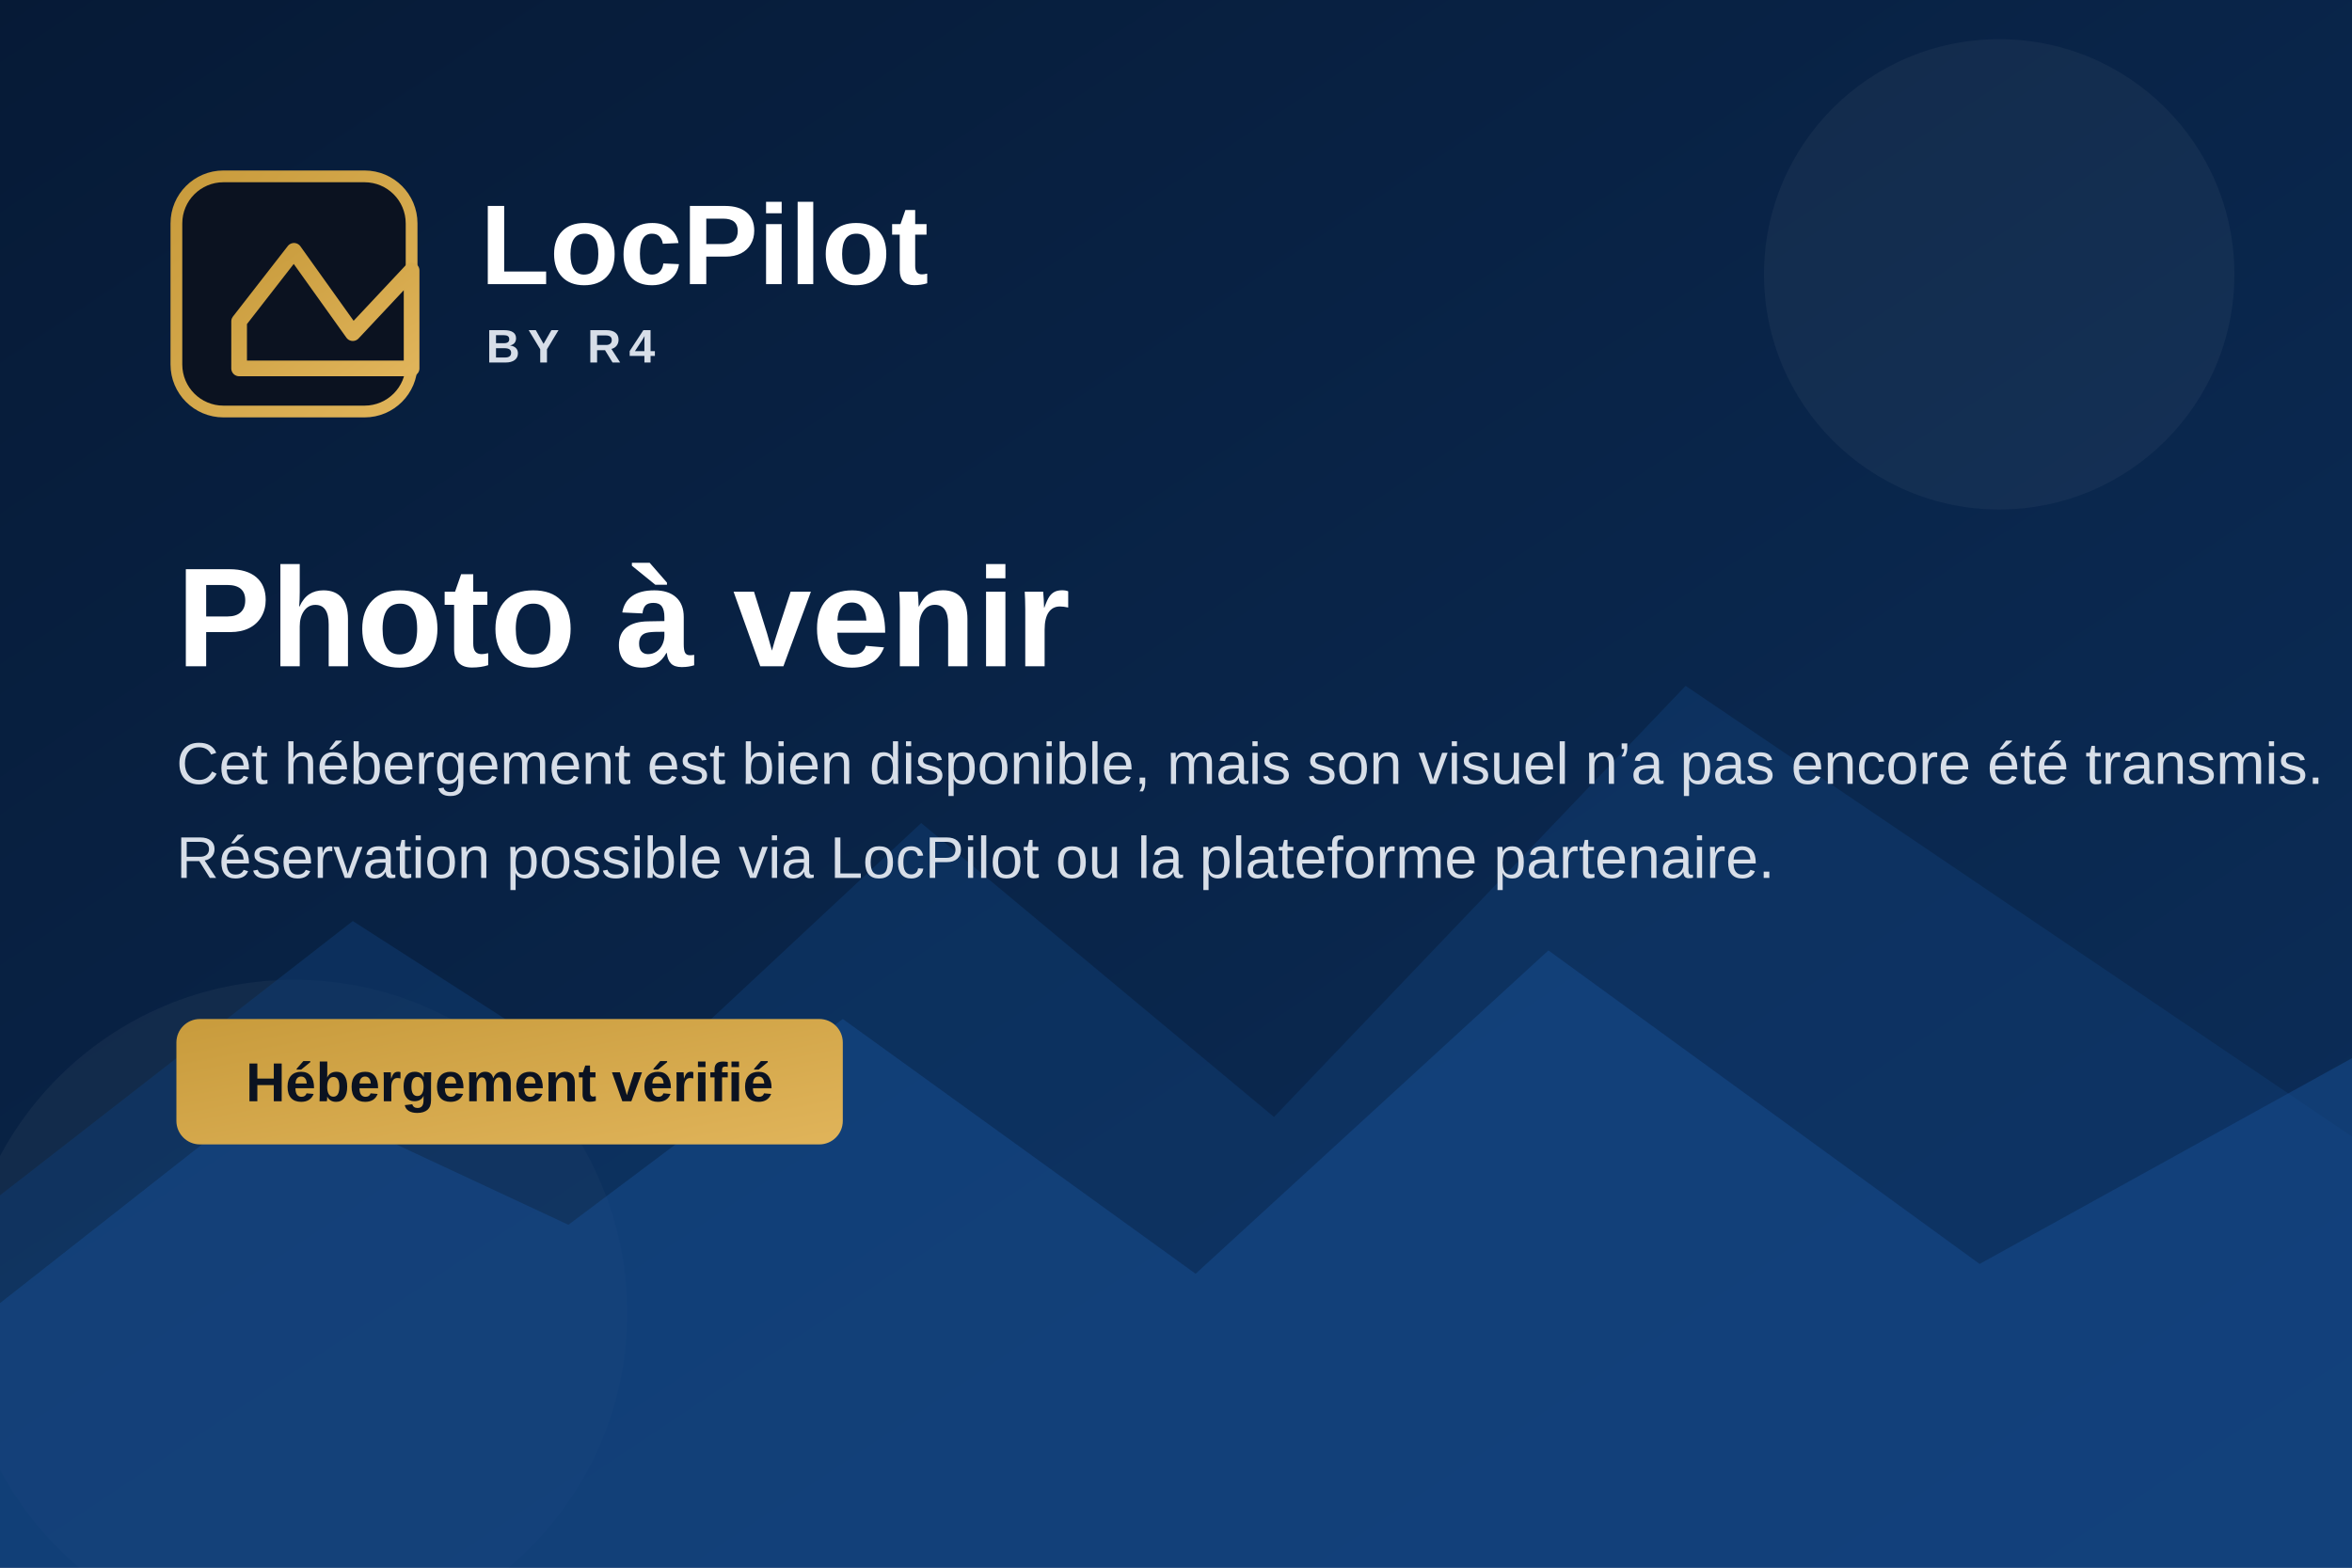
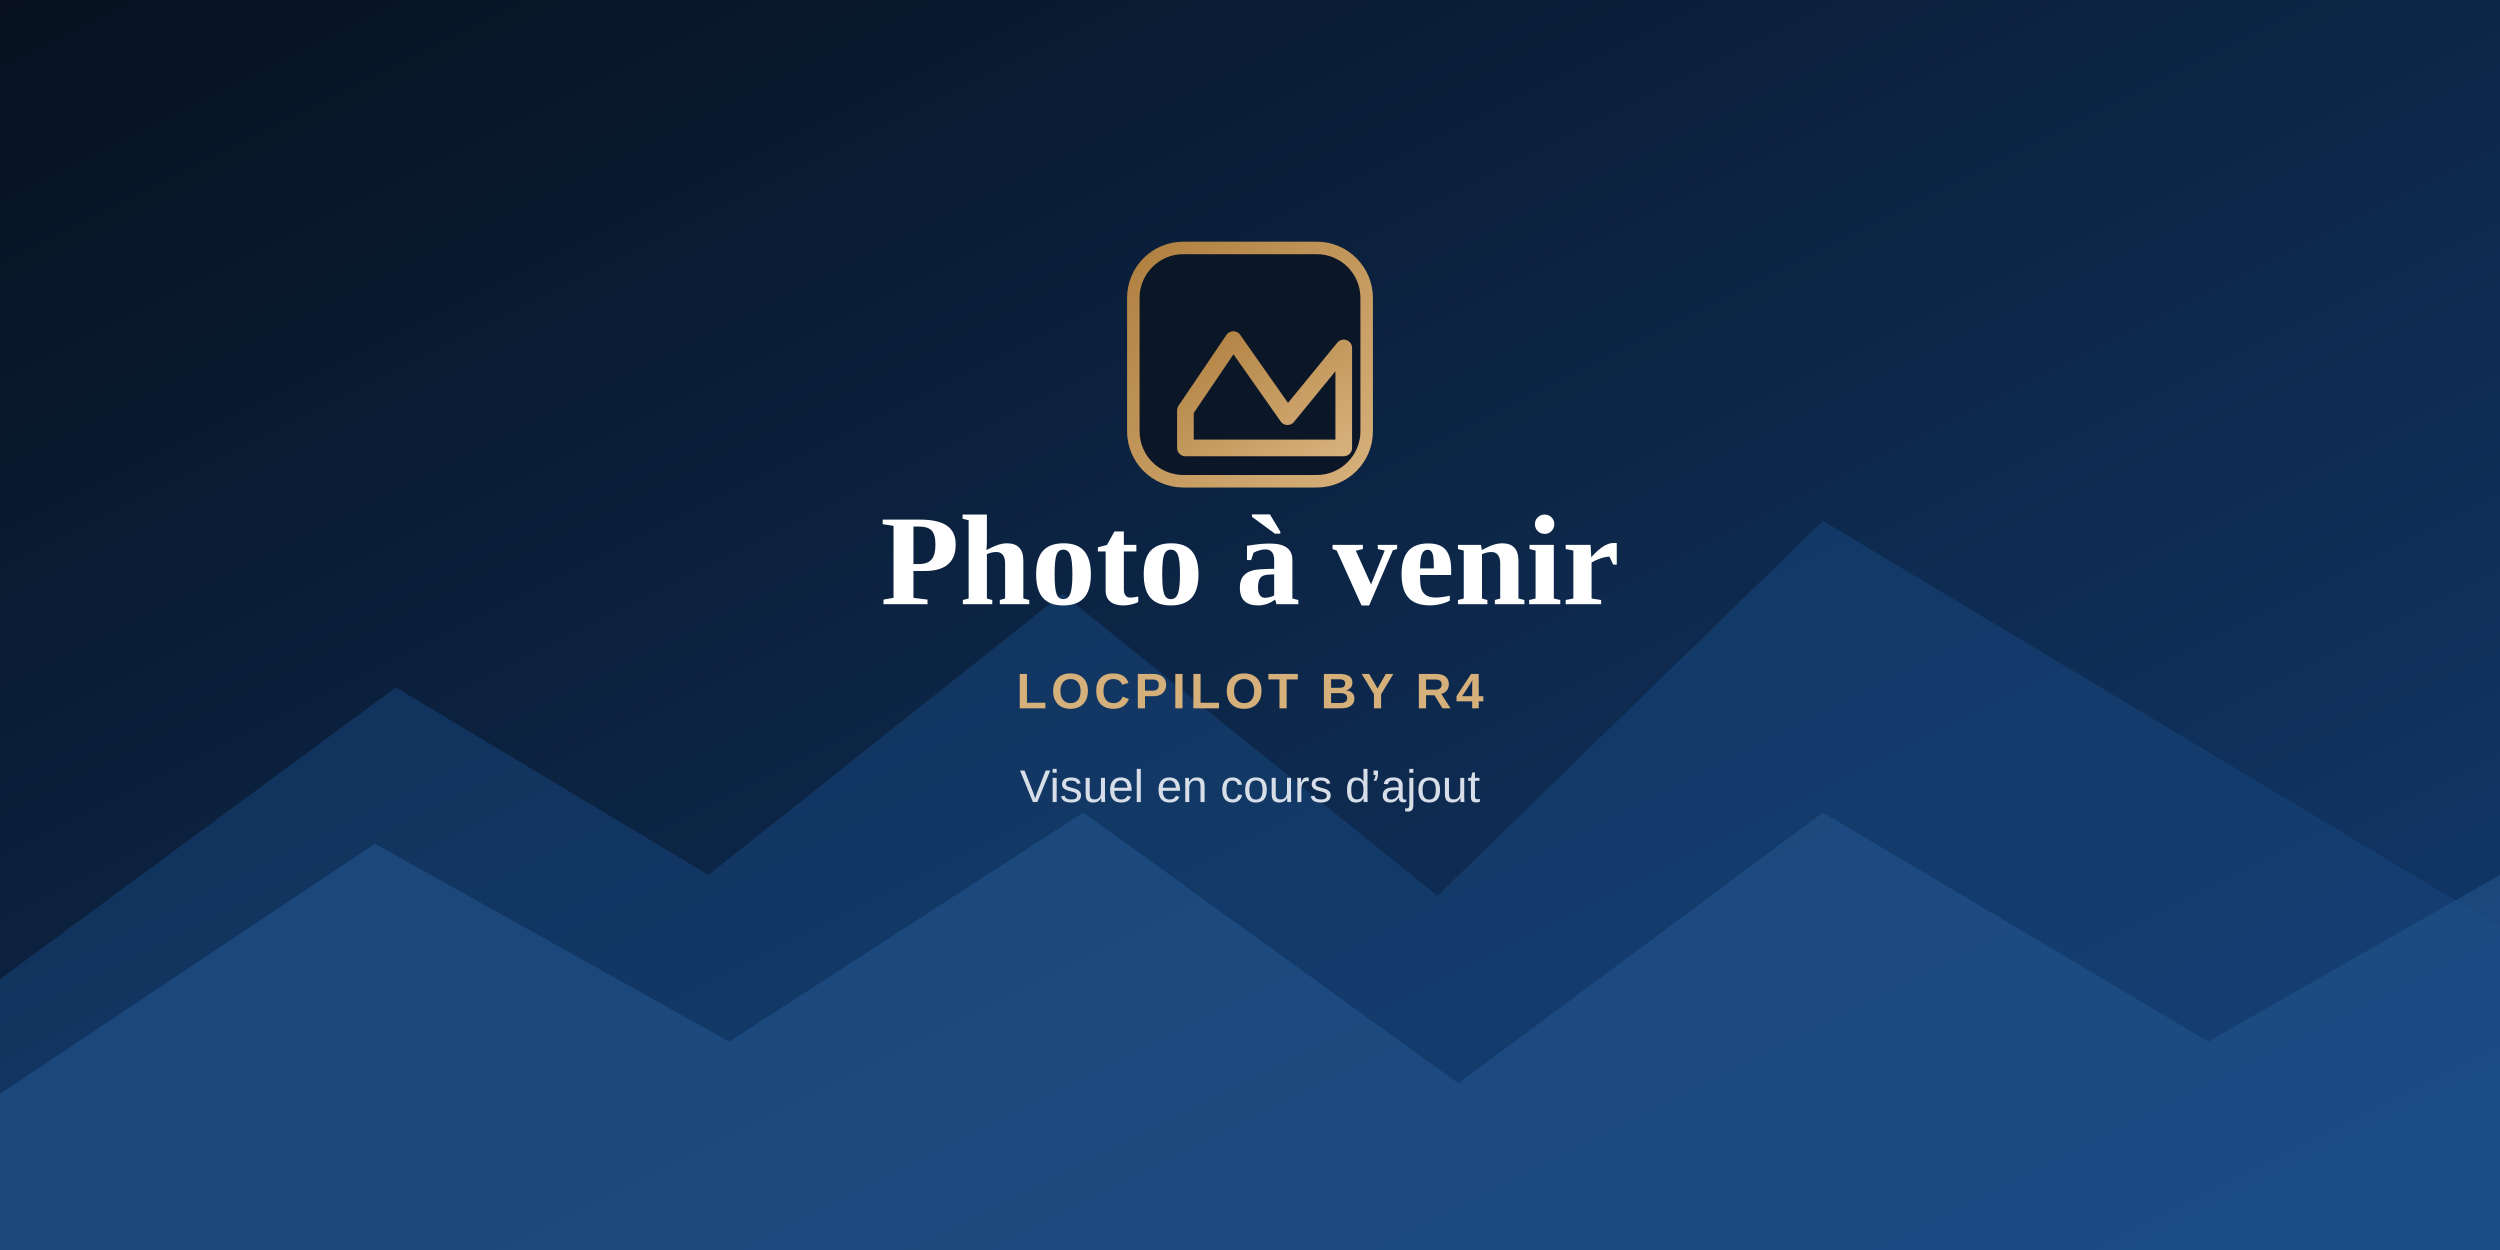
- <svg xmlns="http://www.w3.org/2000/svg" width="1200" height="800" viewBox="0 0 1200 800" role="img" aria-labelledby="title desc">
+ <svg xmlns="http://www.w3.org/2000/svg" width="1200" height="600" viewBox="0 0 1200 600">
  <defs>
    <linearGradient id="bg" x1="0" y1="0" x2="1" y2="1">
-       <stop offset="0%" stop-color="#061a36" />
-       <stop offset="100%" stop-color="#0c2f5c" />
+       <stop offset="0%" stop-color="#07111F" />
+       <stop offset="100%" stop-color="#123B70" />
    </linearGradient>
    <linearGradient id="gold" x1="0" y1="0" x2="1" y2="1">
-       <stop offset="0%" stop-color="#c89b3c" />
-       <stop offset="100%" stop-color="#e0b45a" />
+       <stop offset="0%" stop-color="#B08040" />
+       <stop offset="100%" stop-color="#D6B07A" />
    </linearGradient>
  </defs>
-   <rect width="1200" height="800" fill="url(#bg)" />
-   <circle cx="1020" cy="140" r="120" fill="#ffffff" fill-opacity="0.04" />
-   <circle cx="150" cy="670" r="170" fill="#ffffff" fill-opacity="0.04" />
-   <path d="M0 610 L180 470 L320 560 L470 420 L650 570 L860 350 L1200 580 L1200 800 L0 800 Z" fill="#0f3a70" fill-opacity="0.55" />
-   <path d="M0 665 L140 555 L290 625 L430 520 L610 650 L790 485 L1010 645 L1200 540 L1200 800 L0 800 Z" fill="#174b8d" fill-opacity="0.55" />
-   <rect x="90" y="90" width="120" height="120" rx="24" fill="#0b1220" stroke="url(#gold)" stroke-width="6" />
-   <path d="M122 164 L150 128 L180 170 L210 138 L210 188 L122 188 Z" fill="none" stroke="url(#gold)" stroke-width="8" stroke-linecap="round" stroke-linejoin="round" />
-   <text x="245" y="145" fill="#ffffff" font-size="58" font-weight="700" font-family="Arial, Helvetica, sans-serif">LocPilot</text>
-   <text x="248" y="185" fill="#d7dee8" font-size="24" font-weight="600" font-family="Arial, Helvetica, sans-serif" letter-spacing="4">BY R4</text>
-   <text x="90" y="340" fill="#ffffff" font-size="72" font-weight="700" font-family="Arial, Helvetica, sans-serif">Photo à venir</text>
-   <text x="90" y="400" fill="#d7dee8" font-size="30" font-family="Arial, Helvetica, sans-serif">
-     Cet hébergement est bien disponible, mais son visuel n’a pas encore été transmis.
-   </text>
-   <text x="90" y="448" fill="#d7dee8" font-size="30" font-family="Arial, Helvetica, sans-serif">
-     Réservation possible via LocPilot ou la plateforme partenaire.
-   </text>
-   <rect x="90" y="520" width="340" height="64" rx="12" fill="url(#gold)" />
-   <text x="260" y="562" text-anchor="middle" fill="#0b1220" font-size="28" font-weight="700" font-family="Arial, Helvetica, sans-serif">
-     Hébergement vérifié
-   </text>
+   <rect width="1200" height="600" fill="url(#bg)" />
+   <path d="M0 470 L190 330 L340 420 L510 285 L690 430 L875 250 L1200 445 L1200 600 L0 600 Z" fill="#17477F" opacity=".5" />
+   <path d="M0 525 L180 405 L350 500 L520 390 L700 520 L875 390 L1060 500 L1200 420 L1200 600 L0 600 Z" fill="#23558F" opacity=".55" />
+   <g transform="translate(600 175)">
+     <rect x="-56" y="-56" width="112" height="112" rx="24" fill="#0B1627" stroke="url(#gold)" stroke-width="6" />
+     <path d="M-31 22 L-8 -12 L18 25 L45 -8 L45 40 L-31 40 Z" fill="none" stroke="url(#gold)" stroke-width="8" stroke-linecap="round" stroke-linejoin="round" />
+   </g>
+   <text x="600" y="290" text-anchor="middle" fill="#FFFFFF" font-family="Georgia, 'Times New Roman', serif" font-size="62" font-weight="700">Photo à venir</text>
+   <text x="600" y="340" text-anchor="middle" fill="#D6B07A" font-family="Arial, Helvetica, sans-serif" font-size="24" font-weight="700" letter-spacing="2">LOCPILOT BY R4</text>
+   <text x="600" y="385" text-anchor="middle" fill="#D7DEE8" font-family="Arial, Helvetica, sans-serif" font-size="22">Visuel en cours d’ajout</text>
</svg>
